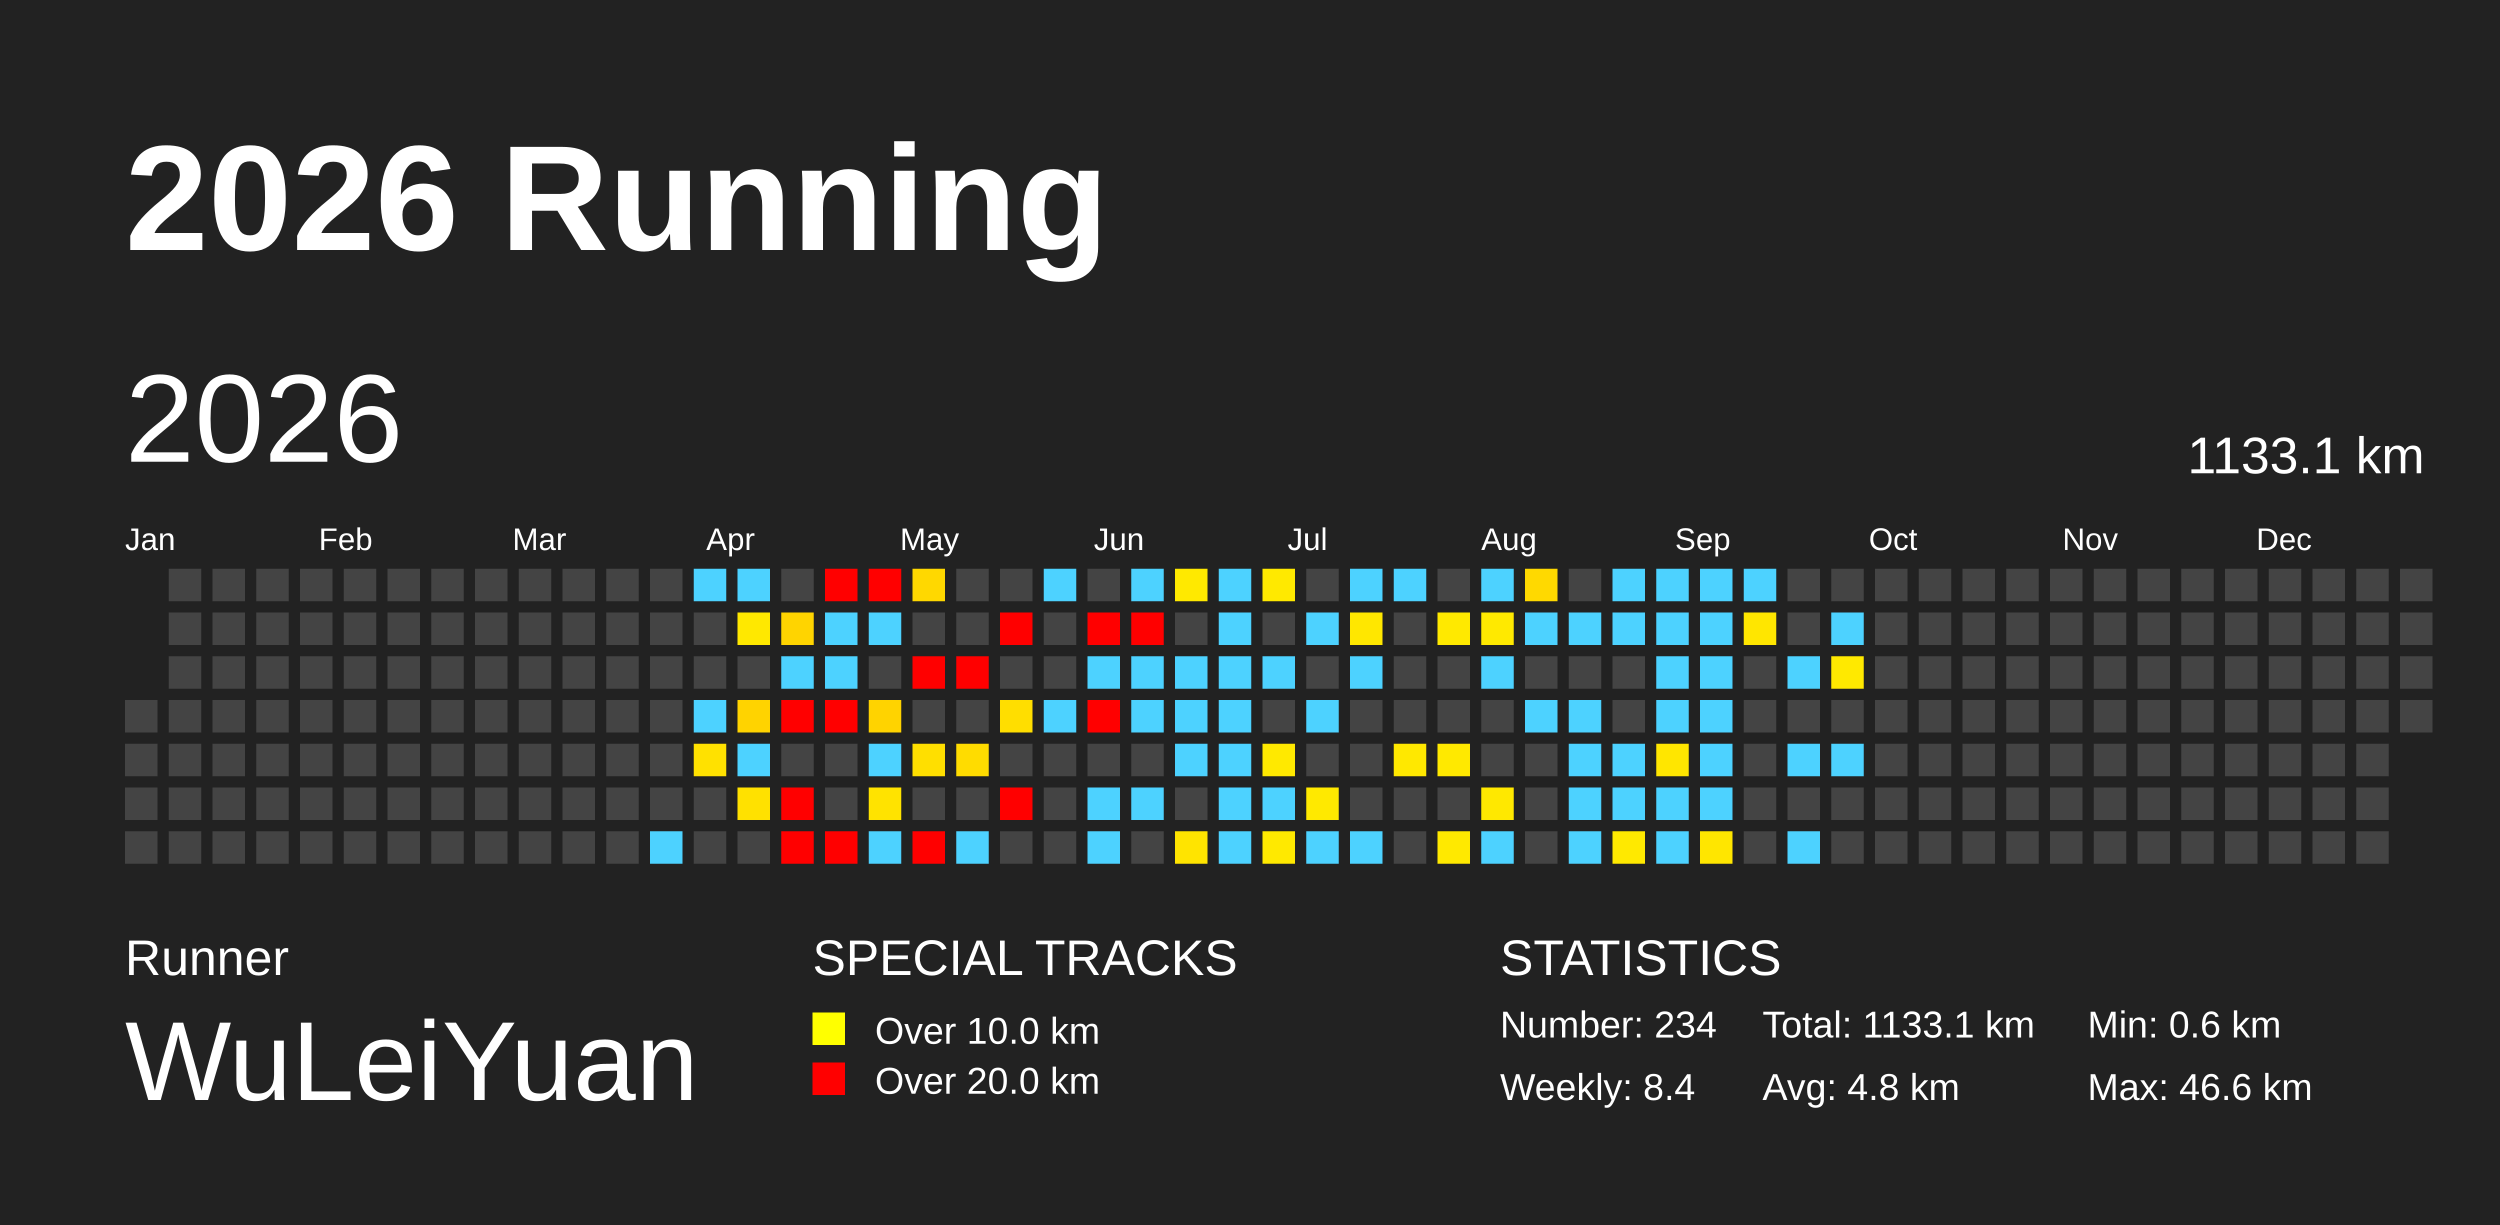
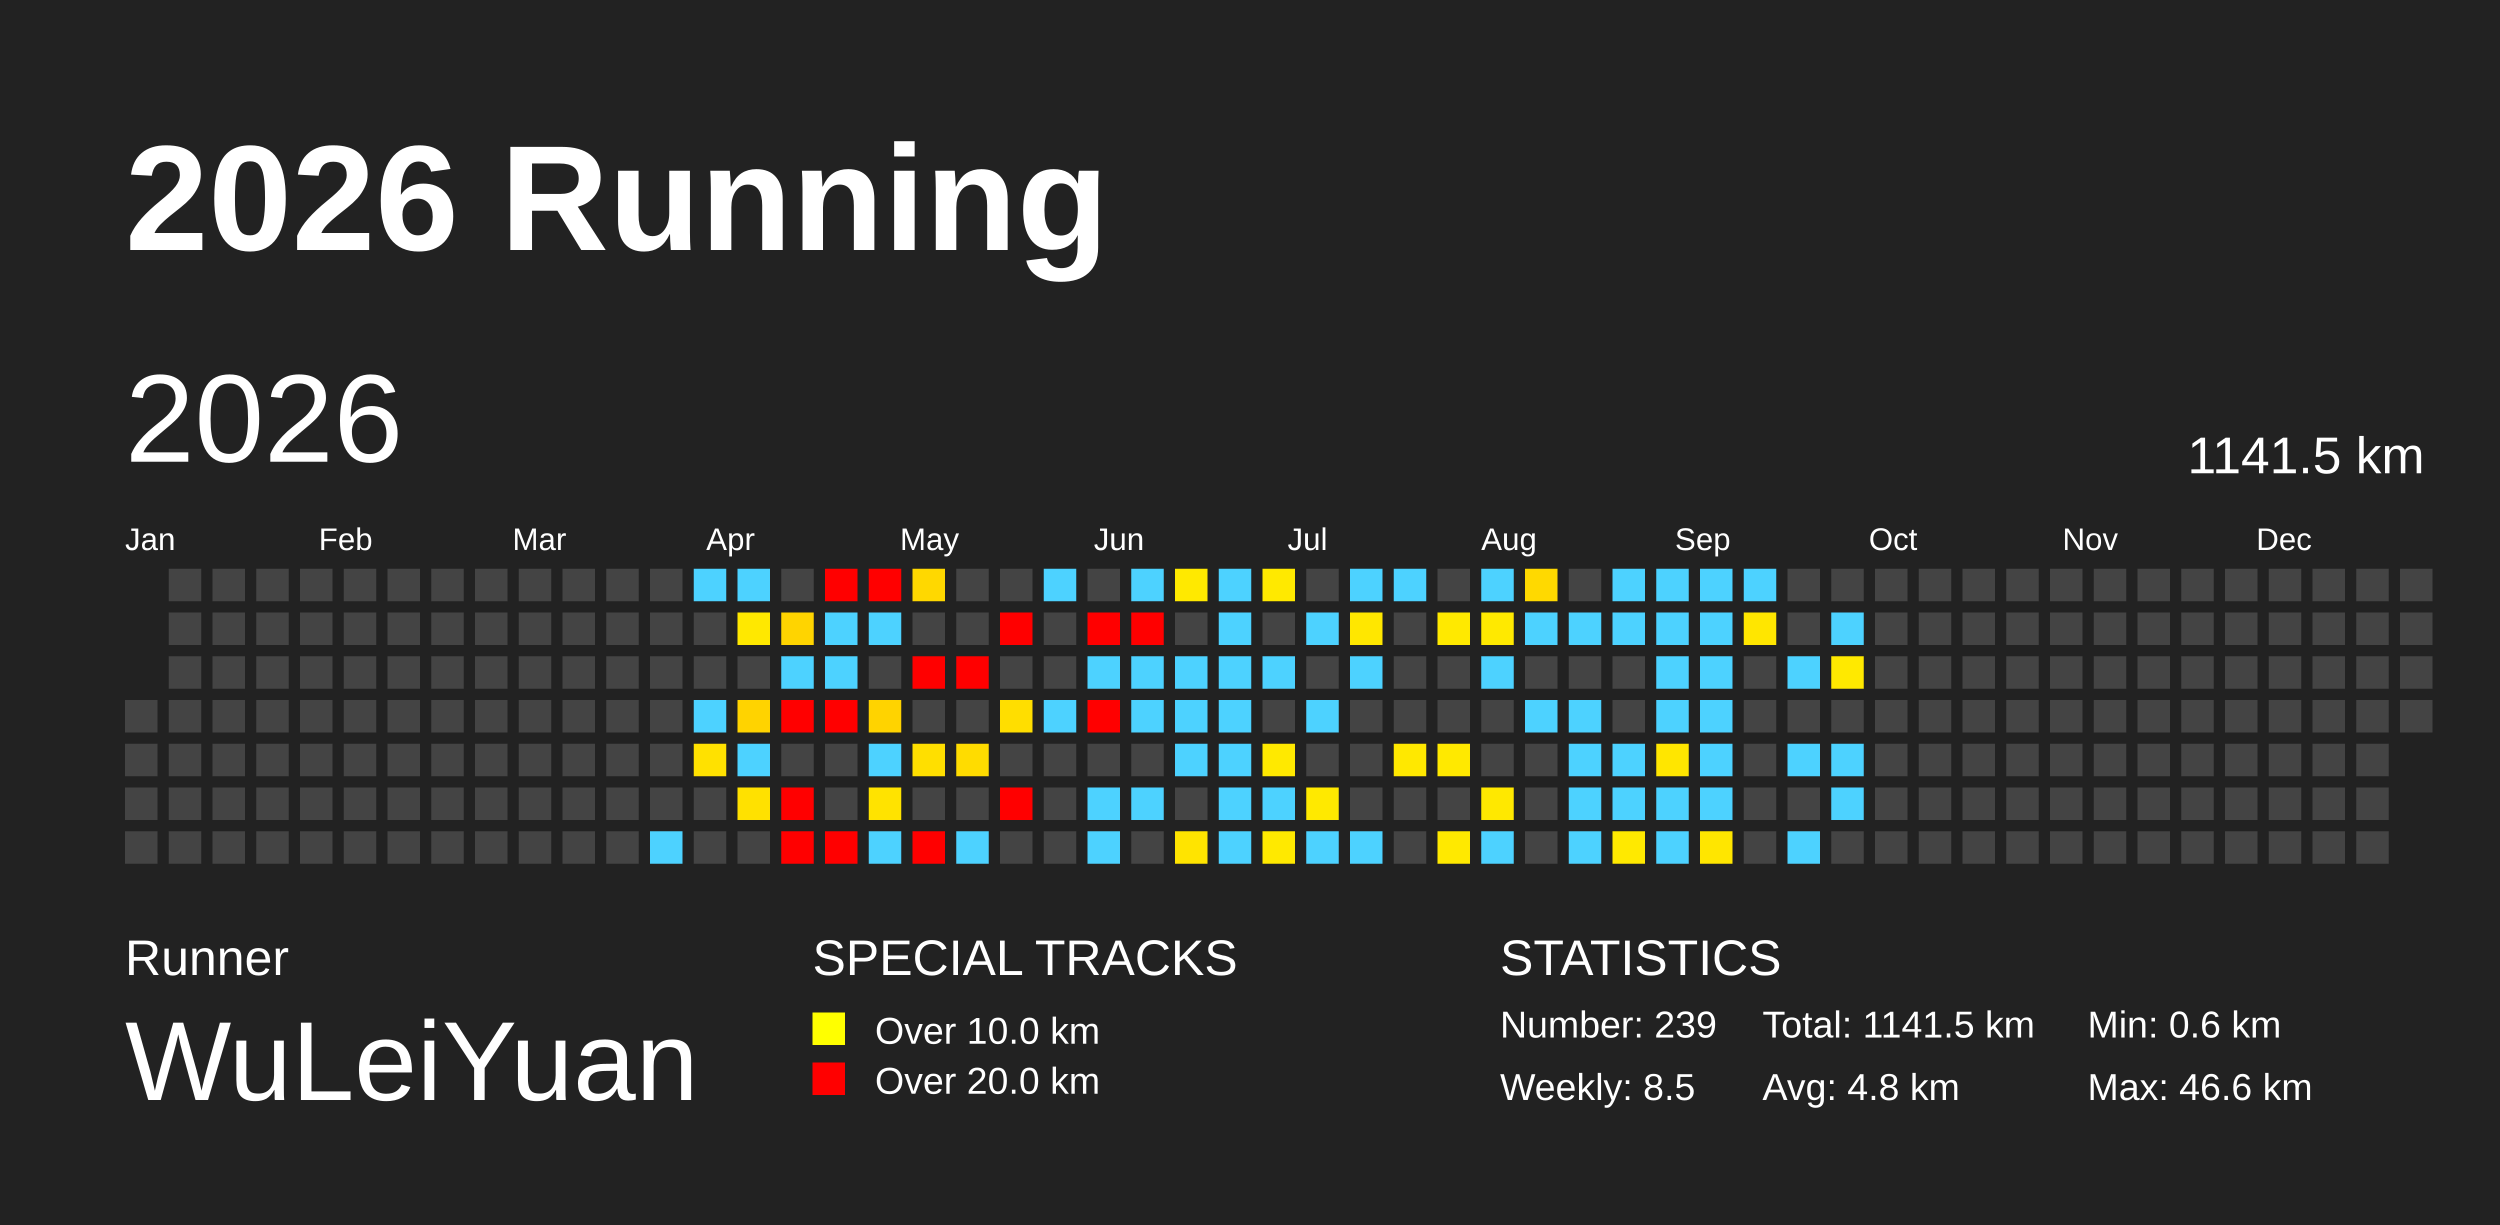
<svg xmlns="http://www.w3.org/2000/svg" baseProfile="full" height="98mm" version="1.1" viewBox="0,0,200,98" width="200mm">
  <defs />
  <rect fill="#222222" height="98" width="200" x="0" y="0" />
  <text fill="#FFFFFF" style="font-size:12px; font-family:Arial; font-weight:bold;" x="10" y="20">2026 Running</text>
  <text fill="#FFFFFF" style="font-size:4px; font-family:Arial" x="10" y="78">Runner</text>
  <text fill="#FFFFFF" style="font-size:9px; font-family:Arial" x="10" y="88">WuLeiYuan</text>
  <text fill="#FFFFFF" style="font-size:4px; font-family:Arial" x="65" y="78">SPECIAL TRACKS</text>
  <rect fill="yellow" height="2.6" width="2.6" x="65" y="81" />
  <text fill="#FFFFFF" style="font-size:3px; font-family:Arial" x="70" y="83.5">Over 10.0 km</text>
  <rect fill="red" height="2.6" width="2.6" x="65" y="85" />
  <text fill="#FFFFFF" style="font-size:3px; font-family:Arial" x="70" y="87.5">Over 20.0 km</text>
  <text fill="#FFFFFF" style="font-size:4px; font-family:Arial" x="120" y="78">STATISTICS</text>
-   <text fill="#FFFFFF" style="font-size:3px; font-family:Arial" x="120" y="83">Number: 234</text>
-   <text fill="#FFFFFF" style="font-size:3px; font-family:Arial" x="120" y="88">Weekly: 8.4</text>
-   <text fill="#FFFFFF" style="font-size:3px; font-family:Arial" x="141" y="83">Total: 1133.1 km</text>
+   <text fill="#FFFFFF" style="font-size:3px; font-family:Arial" x="120" y="83">Number: 239</text>
+   <text fill="#FFFFFF" style="font-size:3px; font-family:Arial" x="120" y="88">Weekly: 8.5</text>
+   <text fill="#FFFFFF" style="font-size:3px; font-family:Arial" x="141" y="83">Total: 1141.5 km</text>
  <text fill="#FFFFFF" style="font-size:3px; font-family:Arial" x="141" y="88">Avg: 4.8 km</text>
  <text fill="#FFFFFF" style="font-size:3px; font-family:Arial" x="167" y="83">Min: 0.6 km</text>
  <text fill="#FFFFFF" style="font-size:3px; font-family:Arial" x="167" y="88">Max: 46.6 km</text>
  <text dominant-baseline="hanging" fill="#FFFFFF" style="font-size:10.0px; font-family:Arial;" x="10" y="30">2026</text>
-   <text dominant-baseline="hanging" fill="#FFFFFF" style="font-size:4.125px; font-family:Arial;" x="175" y="35">1133.1 km</text>
+   <text dominant-baseline="hanging" fill="#FFFFFF" style="font-size:4.125px; font-family:Arial;" x="175" y="35">1141.5 km</text>
  <text fill="#FFFFFF" style="font-size:2.5px; font-family:Arial" x="10.0" y="44">Jan</text>
  <text fill="#FFFFFF" style="font-size:2.5px; font-family:Arial" x="25.5" y="44">Feb</text>
  <text fill="#FFFFFF" style="font-size:2.5px; font-family:Arial" x="41.0" y="44">Mar</text>
  <text fill="#FFFFFF" style="font-size:2.5px; font-family:Arial" x="56.5" y="44">Apr</text>
  <text fill="#FFFFFF" style="font-size:2.5px; font-family:Arial" x="72.0" y="44">May</text>
  <text fill="#FFFFFF" style="font-size:2.5px; font-family:Arial" x="87.5" y="44">Jun</text>
  <text fill="#FFFFFF" style="font-size:2.5px; font-family:Arial" x="103.0" y="44">Jul</text>
  <text fill="#FFFFFF" style="font-size:2.5px; font-family:Arial" x="118.5" y="44">Aug</text>
  <text fill="#FFFFFF" style="font-size:2.5px; font-family:Arial" x="134.0" y="44">Sep</text>
  <text fill="#FFFFFF" style="font-size:2.5px; font-family:Arial" x="149.5" y="44">Oct</text>
  <text fill="#FFFFFF" style="font-size:2.5px; font-family:Arial" x="165.0" y="44">Nov</text>
  <text fill="#FFFFFF" style="font-size:2.5px; font-family:Arial" x="180.5" y="44">Dec</text>
  <rect fill="#444444" height="2.6" width="2.6" x="10.0" y="56.0" />
  <rect fill="#444444" height="2.6" width="2.6" x="10.0" y="59.5" />
  <rect fill="#444444" height="2.6" width="2.6" x="10.0" y="63.0" />
  <rect fill="#444444" height="2.6" width="2.6" x="10.0" y="66.5" />
  <rect fill="#444444" height="2.6" width="2.6" x="13.5" y="45.5" />
  <rect fill="#444444" height="2.6" width="2.6" x="13.5" y="49.0" />
  <rect fill="#444444" height="2.6" width="2.6" x="13.5" y="52.5" />
  <rect fill="#444444" height="2.6" width="2.6" x="13.5" y="56.0" />
  <rect fill="#444444" height="2.6" width="2.6" x="13.5" y="59.5" />
  <rect fill="#444444" height="2.6" width="2.6" x="13.5" y="63.0" />
  <rect fill="#444444" height="2.6" width="2.6" x="13.5" y="66.5" />
  <rect fill="#444444" height="2.6" width="2.6" x="17.0" y="45.5" />
  <rect fill="#444444" height="2.6" width="2.6" x="17.0" y="49.0" />
  <rect fill="#444444" height="2.6" width="2.6" x="17.0" y="52.5" />
  <rect fill="#444444" height="2.6" width="2.6" x="17.0" y="56.0" />
  <rect fill="#444444" height="2.6" width="2.6" x="17.0" y="59.5" />
  <rect fill="#444444" height="2.6" width="2.6" x="17.0" y="63.0" />
  <rect fill="#444444" height="2.6" width="2.6" x="17.0" y="66.5" />
  <rect fill="#444444" height="2.6" width="2.6" x="20.5" y="45.5" />
  <rect fill="#444444" height="2.6" width="2.6" x="20.5" y="49.0" />
  <rect fill="#444444" height="2.6" width="2.6" x="20.5" y="52.5" />
  <rect fill="#444444" height="2.6" width="2.6" x="20.5" y="56.0" />
  <rect fill="#444444" height="2.6" width="2.6" x="20.5" y="59.5" />
  <rect fill="#444444" height="2.6" width="2.6" x="20.5" y="63.0" />
  <rect fill="#444444" height="2.6" width="2.6" x="20.5" y="66.5" />
  <rect fill="#444444" height="2.6" width="2.6" x="24.0" y="45.5" />
  <rect fill="#444444" height="2.6" width="2.6" x="24.0" y="49.0" />
  <rect fill="#444444" height="2.6" width="2.6" x="24.0" y="52.5" />
  <rect fill="#444444" height="2.6" width="2.6" x="24.0" y="56.0" />
  <rect fill="#444444" height="2.6" width="2.6" x="24.0" y="59.5" />
  <rect fill="#444444" height="2.6" width="2.6" x="24.0" y="63.0" />
  <rect fill="#444444" height="2.6" width="2.6" x="24.0" y="66.5" />
  <rect fill="#444444" height="2.6" width="2.6" x="27.5" y="45.5" />
  <rect fill="#444444" height="2.6" width="2.6" x="27.5" y="49.0" />
  <rect fill="#444444" height="2.6" width="2.6" x="27.5" y="52.5" />
  <rect fill="#444444" height="2.6" width="2.6" x="27.5" y="56.0" />
  <rect fill="#444444" height="2.6" width="2.6" x="27.5" y="59.5" />
  <rect fill="#444444" height="2.6" width="2.6" x="27.5" y="63.0" />
  <rect fill="#444444" height="2.6" width="2.6" x="27.5" y="66.5" />
  <rect fill="#444444" height="2.6" width="2.6" x="31.0" y="45.5" />
  <rect fill="#444444" height="2.6" width="2.6" x="31.0" y="49.0" />
  <rect fill="#444444" height="2.6" width="2.6" x="31.0" y="52.5" />
  <rect fill="#444444" height="2.6" width="2.6" x="31.0" y="56.0" />
  <rect fill="#444444" height="2.6" width="2.6" x="31.0" y="59.5" />
  <rect fill="#444444" height="2.6" width="2.6" x="31.0" y="63.0" />
  <rect fill="#444444" height="2.6" width="2.6" x="31.0" y="66.5" />
  <rect fill="#444444" height="2.6" width="2.6" x="34.5" y="45.5" />
  <rect fill="#444444" height="2.6" width="2.6" x="34.5" y="49.0" />
  <rect fill="#444444" height="2.6" width="2.6" x="34.5" y="52.5" />
  <rect fill="#444444" height="2.6" width="2.6" x="34.5" y="56.0" />
  <rect fill="#444444" height="2.6" width="2.6" x="34.5" y="59.5" />
  <rect fill="#444444" height="2.6" width="2.6" x="34.5" y="63.0" />
  <rect fill="#444444" height="2.6" width="2.6" x="34.5" y="66.5" />
  <rect fill="#444444" height="2.6" width="2.6" x="38.0" y="45.5" />
  <rect fill="#444444" height="2.6" width="2.6" x="38.0" y="49.0" />
  <rect fill="#444444" height="2.6" width="2.6" x="38.0" y="52.5" />
  <rect fill="#444444" height="2.6" width="2.6" x="38.0" y="56.0" />
  <rect fill="#444444" height="2.6" width="2.6" x="38.0" y="59.5" />
  <rect fill="#444444" height="2.6" width="2.6" x="38.0" y="63.0" />
  <rect fill="#444444" height="2.6" width="2.6" x="38.0" y="66.5" />
  <rect fill="#444444" height="2.6" width="2.6" x="41.5" y="45.5" />
  <rect fill="#444444" height="2.6" width="2.6" x="41.5" y="49.0" />
  <rect fill="#444444" height="2.6" width="2.6" x="41.5" y="52.5" />
  <rect fill="#444444" height="2.6" width="2.6" x="41.5" y="56.0" />
  <rect fill="#444444" height="2.6" width="2.6" x="41.5" y="59.5" />
  <rect fill="#444444" height="2.6" width="2.6" x="41.5" y="63.0" />
  <rect fill="#444444" height="2.6" width="2.6" x="41.5" y="66.5" />
  <rect fill="#444444" height="2.6" width="2.6" x="45.0" y="45.5" />
  <rect fill="#444444" height="2.6" width="2.6" x="45.0" y="49.0" />
  <rect fill="#444444" height="2.6" width="2.6" x="45.0" y="52.5" />
  <rect fill="#444444" height="2.6" width="2.6" x="45.0" y="56.0" />
  <rect fill="#444444" height="2.6" width="2.6" x="45.0" y="59.5" />
  <rect fill="#444444" height="2.6" width="2.6" x="45.0" y="63.0" />
  <rect fill="#444444" height="2.6" width="2.6" x="45.0" y="66.5" />
  <rect fill="#444444" height="2.6" width="2.6" x="48.5" y="45.5" />
  <rect fill="#444444" height="2.6" width="2.6" x="48.5" y="49.0" />
  <rect fill="#444444" height="2.6" width="2.6" x="48.5" y="52.5" />
  <rect fill="#444444" height="2.6" width="2.6" x="48.5" y="56.0" />
  <rect fill="#444444" height="2.6" width="2.6" x="48.5" y="59.5" />
  <rect fill="#444444" height="2.6" width="2.6" x="48.5" y="63.0" />
  <rect fill="#444444" height="2.6" width="2.6" x="48.5" y="66.5" />
  <rect fill="#444444" height="2.6" width="2.6" x="52.0" y="45.5" />
  <rect fill="#444444" height="2.6" width="2.6" x="52.0" y="49.0" />
  <rect fill="#444444" height="2.6" width="2.6" x="52.0" y="52.5" />
  <rect fill="#444444" height="2.6" width="2.6" x="52.0" y="56.0" />
  <rect fill="#444444" height="2.6" width="2.6" x="52.0" y="59.5" />
  <rect fill="#444444" height="2.6" width="2.6" x="52.0" y="63.0" />
  <rect fill="#4dd2ff" height="2.6" width="2.6" x="52.0" y="66.5" />
  <rect fill="#4dd2ff" height="2.6" width="2.6" x="55.5" y="45.5" />
  <rect fill="#444444" height="2.6" width="2.6" x="55.5" y="49.0" />
  <rect fill="#444444" height="2.6" width="2.6" x="55.5" y="52.5" />
  <rect fill="#4dd2ff" height="2.6" width="2.6" x="55.5" y="56.0" />
  <rect fill="#ffe100" height="2.6" width="2.6" x="55.5" y="59.5" />
  <rect fill="#444444" height="2.6" width="2.6" x="55.5" y="63.0" />
  <rect fill="#444444" height="2.6" width="2.6" x="55.5" y="66.5" />
  <rect fill="#4dd2ff" height="2.6" width="2.6" x="59.0" y="45.5" />
  <rect fill="#ffe800" height="2.6" width="2.6" x="59.0" y="49.0" />
  <rect fill="#444444" height="2.6" width="2.6" x="59.0" y="52.5" />
  <rect fill="#ffd300" height="2.6" width="2.6" x="59.0" y="56.0" />
  <rect fill="#4dd2ff" height="2.6" width="2.6" x="59.0" y="59.5" />
  <rect fill="#ffe100" height="2.6" width="2.6" x="59.0" y="63.0" />
  <rect fill="#444444" height="2.6" width="2.6" x="59.0" y="66.5" />
  <rect fill="#444444" height="2.6" width="2.6" x="62.5" y="45.5" />
  <rect fill="#ffd400" height="2.6" width="2.6" x="62.5" y="49.0" />
  <rect fill="#4dd2ff" height="2.6" width="2.6" x="62.5" y="52.5" />
  <rect fill="red" height="2.6" width="2.6" x="62.5" y="56.0" />
  <rect fill="#444444" height="2.6" width="2.6" x="62.5" y="59.5" />
  <rect fill="red" height="2.6" width="2.6" x="62.5" y="63.0" />
  <rect fill="red" height="2.6" width="2.6" x="62.5" y="66.5" />
  <rect fill="red" height="2.6" width="2.6" x="66.0" y="45.5" />
  <rect fill="#4dd2ff" height="2.6" width="2.6" x="66.0" y="49.0" />
  <rect fill="#4dd2ff" height="2.6" width="2.6" x="66.0" y="52.5" />
  <rect fill="red" height="2.6" width="2.6" x="66.0" y="56.0" />
  <rect fill="#444444" height="2.6" width="2.6" x="66.0" y="59.5" />
  <rect fill="#444444" height="2.6" width="2.6" x="66.0" y="63.0" />
  <rect fill="red" height="2.6" width="2.6" x="66.0" y="66.5" />
  <rect fill="red" height="2.6" width="2.6" x="69.5" y="45.5" />
  <rect fill="#4dd2ff" height="2.6" width="2.6" x="69.5" y="49.0" />
  <rect fill="#444444" height="2.6" width="2.6" x="69.5" y="52.5" />
  <rect fill="#ffd300" height="2.6" width="2.6" x="69.5" y="56.0" />
  <rect fill="#4dd2ff" height="2.6" width="2.6" x="69.5" y="59.5" />
  <rect fill="#ffe300" height="2.6" width="2.6" x="69.5" y="63.0" />
  <rect fill="#4dd2ff" height="2.6" width="2.6" x="69.5" y="66.5" />
  <rect fill="#ffd800" height="2.6" width="2.6" x="73.0" y="45.5" />
  <rect fill="#444444" height="2.6" width="2.6" x="73.0" y="49.0" />
  <rect fill="red" height="2.6" width="2.6" x="73.0" y="52.5" />
  <rect fill="#444444" height="2.6" width="2.6" x="73.0" y="56.0" />
  <rect fill="#ffdf00" height="2.6" width="2.6" x="73.0" y="59.5" />
  <rect fill="#444444" height="2.6" width="2.6" x="73.0" y="63.0" />
  <rect fill="red" height="2.6" width="2.6" x="73.0" y="66.5" />
  <rect fill="#444444" height="2.6" width="2.6" x="76.5" y="45.5" />
  <rect fill="#444444" height="2.6" width="2.6" x="76.5" y="49.0" />
  <rect fill="red" height="2.6" width="2.6" x="76.5" y="52.5" />
  <rect fill="#444444" height="2.6" width="2.6" x="76.5" y="56.0" />
  <rect fill="#ffdc00" height="2.6" width="2.6" x="76.5" y="59.5" />
  <rect fill="#444444" height="2.6" width="2.6" x="76.5" y="63.0" />
  <rect fill="#4dd2ff" height="2.6" width="2.6" x="76.5" y="66.5" />
  <rect fill="#444444" height="2.6" width="2.6" x="80.0" y="45.5" />
  <rect fill="red" height="2.6" width="2.6" x="80.0" y="49.0" />
  <rect fill="#444444" height="2.6" width="2.6" x="80.0" y="52.5" />
  <rect fill="#ffde00" height="2.6" width="2.6" x="80.0" y="56.0" />
  <rect fill="#444444" height="2.6" width="2.6" x="80.0" y="59.5" />
  <rect fill="red" height="2.6" width="2.6" x="80.0" y="63.0" />
  <rect fill="#444444" height="2.6" width="2.6" x="80.0" y="66.5" />
  <rect fill="#4dd2ff" height="2.6" width="2.6" x="83.5" y="45.5" />
  <rect fill="#444444" height="2.6" width="2.6" x="83.5" y="49.0" />
  <rect fill="#444444" height="2.6" width="2.6" x="83.5" y="52.5" />
  <rect fill="#4dd2ff" height="2.6" width="2.6" x="83.5" y="56.0" />
  <rect fill="#444444" height="2.6" width="2.6" x="83.5" y="59.5" />
  <rect fill="#444444" height="2.6" width="2.6" x="83.5" y="63.0" />
  <rect fill="#444444" height="2.6" width="2.6" x="83.5" y="66.5" />
  <rect fill="#444444" height="2.6" width="2.6" x="87.0" y="45.5" />
  <rect fill="red" height="2.6" width="2.6" x="87.0" y="49.0" />
  <rect fill="#4dd2ff" height="2.6" width="2.6" x="87.0" y="52.5" />
  <rect fill="red" height="2.6" width="2.6" x="87.0" y="56.0" />
  <rect fill="#444444" height="2.6" width="2.6" x="87.0" y="59.5" />
  <rect fill="#4dd2ff" height="2.6" width="2.6" x="87.0" y="63.0" />
  <rect fill="#4dd2ff" height="2.6" width="2.6" x="87.0" y="66.5" />
  <rect fill="#4dd2ff" height="2.6" width="2.6" x="90.5" y="45.5" />
  <rect fill="red" height="2.6" width="2.6" x="90.5" y="49.0" />
  <rect fill="#4dd2ff" height="2.6" width="2.6" x="90.5" y="52.5" />
  <rect fill="#4dd2ff" height="2.6" width="2.6" x="90.5" y="56.0" />
  <rect fill="#444444" height="2.6" width="2.6" x="90.5" y="59.5" />
  <rect fill="#4dd2ff" height="2.6" width="2.6" x="90.5" y="63.0" />
  <rect fill="#444444" height="2.6" width="2.6" x="90.5" y="66.5" />
  <rect fill="#ffe900" height="2.6" width="2.6" x="94.0" y="45.5" />
  <rect fill="#444444" height="2.6" width="2.6" x="94.0" y="49.0" />
  <rect fill="#4dd2ff" height="2.6" width="2.6" x="94.0" y="52.5" />
  <rect fill="#4dd2ff" height="2.6" width="2.6" x="94.0" y="56.0" />
  <rect fill="#4dd2ff" height="2.6" width="2.6" x="94.0" y="59.5" />
  <rect fill="#444444" height="2.6" width="2.6" x="94.0" y="63.0" />
  <rect fill="#ffe400" height="2.6" width="2.6" x="94.0" y="66.5" />
  <rect fill="#4dd2ff" height="2.6" width="2.6" x="97.5" y="45.5" />
  <rect fill="#4dd2ff" height="2.6" width="2.6" x="97.5" y="49.0" />
  <rect fill="#4dd2ff" height="2.6" width="2.6" x="97.5" y="52.5" />
  <rect fill="#4dd2ff" height="2.6" width="2.6" x="97.5" y="56.0" />
  <rect fill="#4dd2ff" height="2.6" width="2.6" x="97.5" y="59.5" />
  <rect fill="#4dd2ff" height="2.6" width="2.6" x="97.5" y="63.0" />
  <rect fill="#4dd2ff" height="2.6" width="2.6" x="97.5" y="66.5" />
  <rect fill="#ffe900" height="2.6" width="2.6" x="101.0" y="45.5" />
  <rect fill="#444444" height="2.6" width="2.6" x="101.0" y="49.0" />
  <rect fill="#4dd2ff" height="2.6" width="2.6" x="101.0" y="52.5" />
  <rect fill="#444444" height="2.6" width="2.6" x="101.0" y="56.0" />
  <rect fill="#ffe900" height="2.6" width="2.6" x="101.0" y="59.5" />
  <rect fill="#4dd2ff" height="2.6" width="2.6" x="101.0" y="63.0" />
  <rect fill="#ffe900" height="2.6" width="2.6" x="101.0" y="66.5" />
  <rect fill="#444444" height="2.6" width="2.6" x="104.5" y="45.5" />
  <rect fill="#4dd2ff" height="2.6" width="2.6" x="104.5" y="49.0" />
  <rect fill="#444444" height="2.6" width="2.6" x="104.5" y="52.5" />
  <rect fill="#4dd2ff" height="2.6" width="2.6" x="104.5" y="56.0" />
  <rect fill="#444444" height="2.6" width="2.6" x="104.5" y="59.5" />
  <rect fill="#ffe900" height="2.6" width="2.6" x="104.5" y="63.0" />
  <rect fill="#4dd2ff" height="2.6" width="2.6" x="104.5" y="66.5" />
  <rect fill="#4dd2ff" height="2.6" width="2.6" x="108.0" y="45.5" />
  <rect fill="#ffe700" height="2.6" width="2.6" x="108.0" y="49.0" />
  <rect fill="#4dd2ff" height="2.6" width="2.6" x="108.0" y="52.5" />
  <rect fill="#444444" height="2.6" width="2.6" x="108.0" y="56.0" />
  <rect fill="#444444" height="2.6" width="2.6" x="108.0" y="59.5" />
  <rect fill="#444444" height="2.6" width="2.6" x="108.0" y="63.0" />
  <rect fill="#4dd2ff" height="2.6" width="2.6" x="108.0" y="66.5" />
  <rect fill="#4dd2ff" height="2.6" width="2.6" x="111.5" y="45.5" />
  <rect fill="#444444" height="2.6" width="2.6" x="111.5" y="49.0" />
  <rect fill="#444444" height="2.6" width="2.6" x="111.5" y="52.5" />
  <rect fill="#444444" height="2.6" width="2.6" x="111.5" y="56.0" />
  <rect fill="#ffe800" height="2.6" width="2.6" x="111.5" y="59.5" />
  <rect fill="#444444" height="2.6" width="2.6" x="111.5" y="63.0" />
  <rect fill="#444444" height="2.6" width="2.6" x="111.5" y="66.5" />
  <rect fill="#444444" height="2.6" width="2.6" x="115.0" y="45.5" />
  <rect fill="#ffe900" height="2.6" width="2.6" x="115.0" y="49.0" />
  <rect fill="#444444" height="2.6" width="2.6" x="115.0" y="52.5" />
  <rect fill="#444444" height="2.6" width="2.6" x="115.0" y="56.0" />
  <rect fill="#ffe900" height="2.6" width="2.6" x="115.0" y="59.5" />
  <rect fill="#444444" height="2.6" width="2.6" x="115.0" y="63.0" />
  <rect fill="#ffe900" height="2.6" width="2.6" x="115.0" y="66.5" />
  <rect fill="#4dd2ff" height="2.6" width="2.6" x="118.5" y="45.5" />
  <rect fill="#ffe900" height="2.6" width="2.6" x="118.5" y="49.0" />
  <rect fill="#4dd2ff" height="2.6" width="2.6" x="118.5" y="52.5" />
  <rect fill="#444444" height="2.6" width="2.6" x="118.5" y="56.0" />
  <rect fill="#444444" height="2.6" width="2.6" x="118.5" y="59.5" />
  <rect fill="#ffe800" height="2.6" width="2.6" x="118.5" y="63.0" />
  <rect fill="#4dd2ff" height="2.6" width="2.6" x="118.5" y="66.5" />
  <rect fill="#ffd900" height="2.6" width="2.6" x="122.0" y="45.5" />
  <rect fill="#4dd2ff" height="2.6" width="2.6" x="122.0" y="49.0" />
  <rect fill="#444444" height="2.6" width="2.6" x="122.0" y="52.5" />
  <rect fill="#4dd2ff" height="2.6" width="2.6" x="122.0" y="56.0" />
  <rect fill="#444444" height="2.6" width="2.6" x="122.0" y="59.5" />
  <rect fill="#444444" height="2.6" width="2.6" x="122.0" y="63.0" />
  <rect fill="#444444" height="2.6" width="2.6" x="122.0" y="66.5" />
  <rect fill="#444444" height="2.6" width="2.6" x="125.5" y="45.5" />
  <rect fill="#4dd2ff" height="2.6" width="2.6" x="125.5" y="49.0" />
  <rect fill="#444444" height="2.6" width="2.6" x="125.5" y="52.5" />
  <rect fill="#4dd2ff" height="2.6" width="2.6" x="125.5" y="56.0" />
  <rect fill="#4dd2ff" height="2.6" width="2.6" x="125.5" y="59.5" />
  <rect fill="#4dd2ff" height="2.6" width="2.6" x="125.5" y="63.0" />
  <rect fill="#4dd2ff" height="2.6" width="2.6" x="125.5" y="66.5" />
  <rect fill="#4dd2ff" height="2.6" width="2.6" x="129.0" y="45.5" />
  <rect fill="#4dd2ff" height="2.6" width="2.6" x="129.0" y="49.0" />
  <rect fill="#444444" height="2.6" width="2.6" x="129.0" y="52.5" />
  <rect fill="#444444" height="2.6" width="2.6" x="129.0" y="56.0" />
  <rect fill="#4dd2ff" height="2.6" width="2.6" x="129.0" y="59.5" />
  <rect fill="#4dd2ff" height="2.6" width="2.6" x="129.0" y="63.0" />
  <rect fill="#ffe900" height="2.6" width="2.6" x="129.0" y="66.5" />
  <rect fill="#4dd2ff" height="2.6" width="2.6" x="132.5" y="45.5" />
  <rect fill="#4dd2ff" height="2.6" width="2.6" x="132.5" y="49.0" />
  <rect fill="#4dd2ff" height="2.6" width="2.6" x="132.5" y="52.5" />
  <rect fill="#4dd2ff" height="2.6" width="2.6" x="132.5" y="56.0" />
  <rect fill="#ffe600" height="2.6" width="2.6" x="132.5" y="59.5" />
  <rect fill="#4dd2ff" height="2.6" width="2.6" x="132.5" y="63.0" />
  <rect fill="#4dd2ff" height="2.6" width="2.6" x="132.5" y="66.5" />
  <rect fill="#4dd2ff" height="2.6" width="2.6" x="136.0" y="45.5" />
  <rect fill="#4dd2ff" height="2.6" width="2.6" x="136.0" y="49.0" />
  <rect fill="#4dd2ff" height="2.6" width="2.6" x="136.0" y="52.5" />
  <rect fill="#4dd2ff" height="2.6" width="2.6" x="136.0" y="56.0" />
  <rect fill="#4dd2ff" height="2.6" width="2.6" x="136.0" y="59.5" />
  <rect fill="#4dd2ff" height="2.6" width="2.6" x="136.0" y="63.0" />
  <rect fill="#ffe600" height="2.6" width="2.6" x="136.0" y="66.5" />
  <rect fill="#4dd2ff" height="2.6" width="2.6" x="139.5" y="45.5" />
  <rect fill="#ffe600" height="2.6" width="2.6" x="139.5" y="49.0" />
  <rect fill="#444444" height="2.6" width="2.6" x="139.5" y="52.5" />
  <rect fill="#444444" height="2.6" width="2.6" x="139.5" y="56.0" />
  <rect fill="#444444" height="2.6" width="2.6" x="139.5" y="59.5" />
  <rect fill="#444444" height="2.6" width="2.6" x="139.5" y="63.0" />
  <rect fill="#444444" height="2.6" width="2.6" x="139.5" y="66.5" />
  <rect fill="#444444" height="2.6" width="2.6" x="143.0" y="45.5" />
  <rect fill="#444444" height="2.6" width="2.6" x="143.0" y="49.0" />
  <rect fill="#4dd2ff" height="2.6" width="2.6" x="143.0" y="52.5" />
  <rect fill="#444444" height="2.6" width="2.6" x="143.0" y="56.0" />
  <rect fill="#4dd2ff" height="2.6" width="2.6" x="143.0" y="59.5" />
  <rect fill="#444444" height="2.6" width="2.6" x="143.0" y="63.0" />
  <rect fill="#4dd2ff" height="2.6" width="2.6" x="143.0" y="66.5" />
  <rect fill="#444444" height="2.6" width="2.6" x="146.5" y="45.5" />
  <rect fill="#4dd2ff" height="2.6" width="2.6" x="146.5" y="49.0" />
  <rect fill="#ffe900" height="2.6" width="2.6" x="146.5" y="52.5" />
  <rect fill="#444444" height="2.6" width="2.6" x="146.5" y="56.0" />
  <rect fill="#4dd2ff" height="2.6" width="2.6" x="146.5" y="59.5" />
-   <rect fill="#444444" height="2.6" width="2.6" x="146.5" y="63.0" />
+   <rect fill="#4dd2ff" height="2.6" width="2.6" x="146.5" y="63.0" />
  <rect fill="#444444" height="2.6" width="2.6" x="146.5" y="66.5" />
  <rect fill="#444444" height="2.6" width="2.6" x="150.0" y="45.5" />
  <rect fill="#444444" height="2.6" width="2.6" x="150.0" y="49.0" />
  <rect fill="#444444" height="2.6" width="2.6" x="150.0" y="52.5" />
  <rect fill="#444444" height="2.6" width="2.6" x="150.0" y="56.0" />
  <rect fill="#444444" height="2.6" width="2.6" x="150.0" y="59.5" />
  <rect fill="#444444" height="2.6" width="2.6" x="150.0" y="63.0" />
  <rect fill="#444444" height="2.6" width="2.6" x="150.0" y="66.5" />
  <rect fill="#444444" height="2.6" width="2.6" x="153.5" y="45.5" />
  <rect fill="#444444" height="2.6" width="2.6" x="153.5" y="49.0" />
  <rect fill="#444444" height="2.6" width="2.6" x="153.5" y="52.5" />
  <rect fill="#444444" height="2.6" width="2.6" x="153.5" y="56.0" />
  <rect fill="#444444" height="2.6" width="2.6" x="153.5" y="59.5" />
  <rect fill="#444444" height="2.6" width="2.6" x="153.5" y="63.0" />
  <rect fill="#444444" height="2.6" width="2.6" x="153.5" y="66.5" />
  <rect fill="#444444" height="2.6" width="2.6" x="157.0" y="45.5" />
  <rect fill="#444444" height="2.6" width="2.6" x="157.0" y="49.0" />
  <rect fill="#444444" height="2.6" width="2.6" x="157.0" y="52.5" />
  <rect fill="#444444" height="2.6" width="2.6" x="157.0" y="56.0" />
  <rect fill="#444444" height="2.6" width="2.6" x="157.0" y="59.5" />
  <rect fill="#444444" height="2.6" width="2.6" x="157.0" y="63.0" />
  <rect fill="#444444" height="2.6" width="2.6" x="157.0" y="66.5" />
  <rect fill="#444444" height="2.6" width="2.6" x="160.5" y="45.5" />
  <rect fill="#444444" height="2.6" width="2.6" x="160.5" y="49.0" />
  <rect fill="#444444" height="2.6" width="2.6" x="160.5" y="52.5" />
  <rect fill="#444444" height="2.6" width="2.6" x="160.5" y="56.0" />
  <rect fill="#444444" height="2.6" width="2.6" x="160.5" y="59.5" />
  <rect fill="#444444" height="2.6" width="2.6" x="160.5" y="63.0" />
  <rect fill="#444444" height="2.6" width="2.6" x="160.5" y="66.5" />
  <rect fill="#444444" height="2.6" width="2.6" x="164.0" y="45.5" />
  <rect fill="#444444" height="2.6" width="2.6" x="164.0" y="49.0" />
  <rect fill="#444444" height="2.6" width="2.6" x="164.0" y="52.5" />
  <rect fill="#444444" height="2.6" width="2.6" x="164.0" y="56.0" />
  <rect fill="#444444" height="2.6" width="2.6" x="164.0" y="59.5" />
  <rect fill="#444444" height="2.6" width="2.6" x="164.0" y="63.0" />
  <rect fill="#444444" height="2.6" width="2.6" x="164.0" y="66.5" />
  <rect fill="#444444" height="2.6" width="2.6" x="167.5" y="45.5" />
  <rect fill="#444444" height="2.6" width="2.6" x="167.5" y="49.0" />
  <rect fill="#444444" height="2.6" width="2.6" x="167.5" y="52.5" />
  <rect fill="#444444" height="2.6" width="2.6" x="167.5" y="56.0" />
  <rect fill="#444444" height="2.6" width="2.6" x="167.5" y="59.5" />
  <rect fill="#444444" height="2.6" width="2.6" x="167.5" y="63.0" />
  <rect fill="#444444" height="2.6" width="2.6" x="167.5" y="66.5" />
  <rect fill="#444444" height="2.6" width="2.6" x="171.0" y="45.5" />
  <rect fill="#444444" height="2.6" width="2.6" x="171.0" y="49.0" />
  <rect fill="#444444" height="2.6" width="2.6" x="171.0" y="52.5" />
  <rect fill="#444444" height="2.6" width="2.6" x="171.0" y="56.0" />
  <rect fill="#444444" height="2.6" width="2.6" x="171.0" y="59.5" />
  <rect fill="#444444" height="2.6" width="2.6" x="171.0" y="63.0" />
  <rect fill="#444444" height="2.6" width="2.6" x="171.0" y="66.5" />
  <rect fill="#444444" height="2.6" width="2.6" x="174.5" y="45.5" />
  <rect fill="#444444" height="2.6" width="2.6" x="174.5" y="49.0" />
  <rect fill="#444444" height="2.6" width="2.6" x="174.5" y="52.5" />
  <rect fill="#444444" height="2.6" width="2.6" x="174.5" y="56.0" />
  <rect fill="#444444" height="2.6" width="2.6" x="174.5" y="59.5" />
  <rect fill="#444444" height="2.6" width="2.6" x="174.5" y="63.0" />
  <rect fill="#444444" height="2.6" width="2.6" x="174.5" y="66.5" />
  <rect fill="#444444" height="2.6" width="2.6" x="178.0" y="45.5" />
  <rect fill="#444444" height="2.6" width="2.6" x="178.0" y="49.0" />
  <rect fill="#444444" height="2.6" width="2.6" x="178.0" y="52.5" />
  <rect fill="#444444" height="2.6" width="2.6" x="178.0" y="56.0" />
  <rect fill="#444444" height="2.6" width="2.6" x="178.0" y="59.5" />
  <rect fill="#444444" height="2.6" width="2.6" x="178.0" y="63.0" />
  <rect fill="#444444" height="2.6" width="2.6" x="178.0" y="66.5" />
  <rect fill="#444444" height="2.6" width="2.6" x="181.5" y="45.5" />
  <rect fill="#444444" height="2.6" width="2.6" x="181.5" y="49.0" />
  <rect fill="#444444" height="2.6" width="2.6" x="181.5" y="52.5" />
  <rect fill="#444444" height="2.6" width="2.6" x="181.5" y="56.0" />
  <rect fill="#444444" height="2.6" width="2.6" x="181.5" y="59.5" />
  <rect fill="#444444" height="2.6" width="2.6" x="181.5" y="63.0" />
  <rect fill="#444444" height="2.6" width="2.6" x="181.5" y="66.5" />
  <rect fill="#444444" height="2.6" width="2.6" x="185.0" y="45.5" />
  <rect fill="#444444" height="2.6" width="2.6" x="185.0" y="49.0" />
  <rect fill="#444444" height="2.6" width="2.6" x="185.0" y="52.5" />
  <rect fill="#444444" height="2.6" width="2.6" x="185.0" y="56.0" />
  <rect fill="#444444" height="2.6" width="2.6" x="185.0" y="59.5" />
  <rect fill="#444444" height="2.6" width="2.6" x="185.0" y="63.0" />
  <rect fill="#444444" height="2.6" width="2.6" x="185.0" y="66.5" />
  <rect fill="#444444" height="2.6" width="2.6" x="188.5" y="45.5" />
  <rect fill="#444444" height="2.6" width="2.6" x="188.5" y="49.0" />
  <rect fill="#444444" height="2.6" width="2.6" x="188.5" y="52.5" />
  <rect fill="#444444" height="2.6" width="2.6" x="188.5" y="56.0" />
  <rect fill="#444444" height="2.6" width="2.6" x="188.5" y="59.5" />
  <rect fill="#444444" height="2.6" width="2.6" x="188.5" y="63.0" />
  <rect fill="#444444" height="2.6" width="2.6" x="188.5" y="66.5" />
  <rect fill="#444444" height="2.6" width="2.6" x="192.0" y="45.5" />
  <rect fill="#444444" height="2.6" width="2.6" x="192.0" y="49.0" />
  <rect fill="#444444" height="2.6" width="2.6" x="192.0" y="52.5" />
  <rect fill="#444444" height="2.6" width="2.6" x="192.0" y="56.0" />
</svg>
